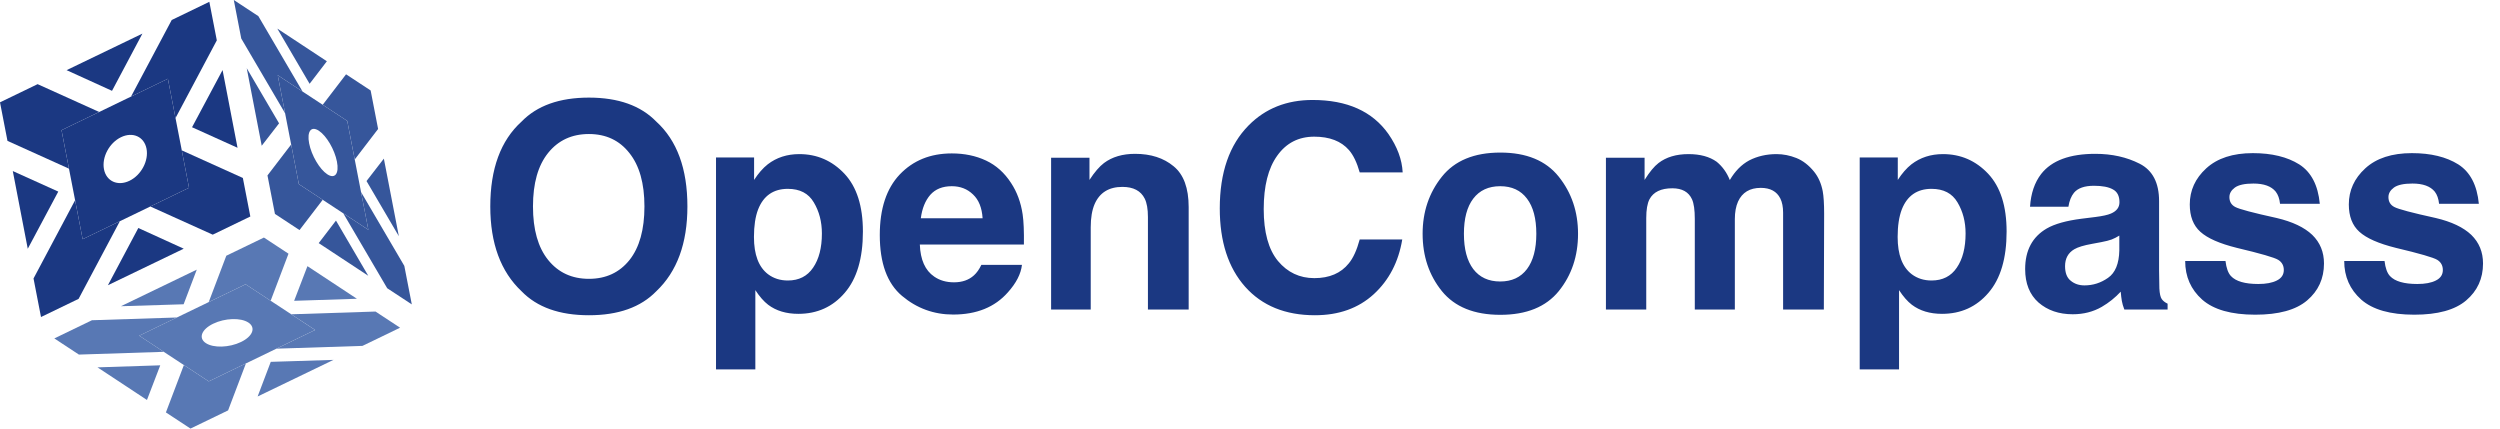
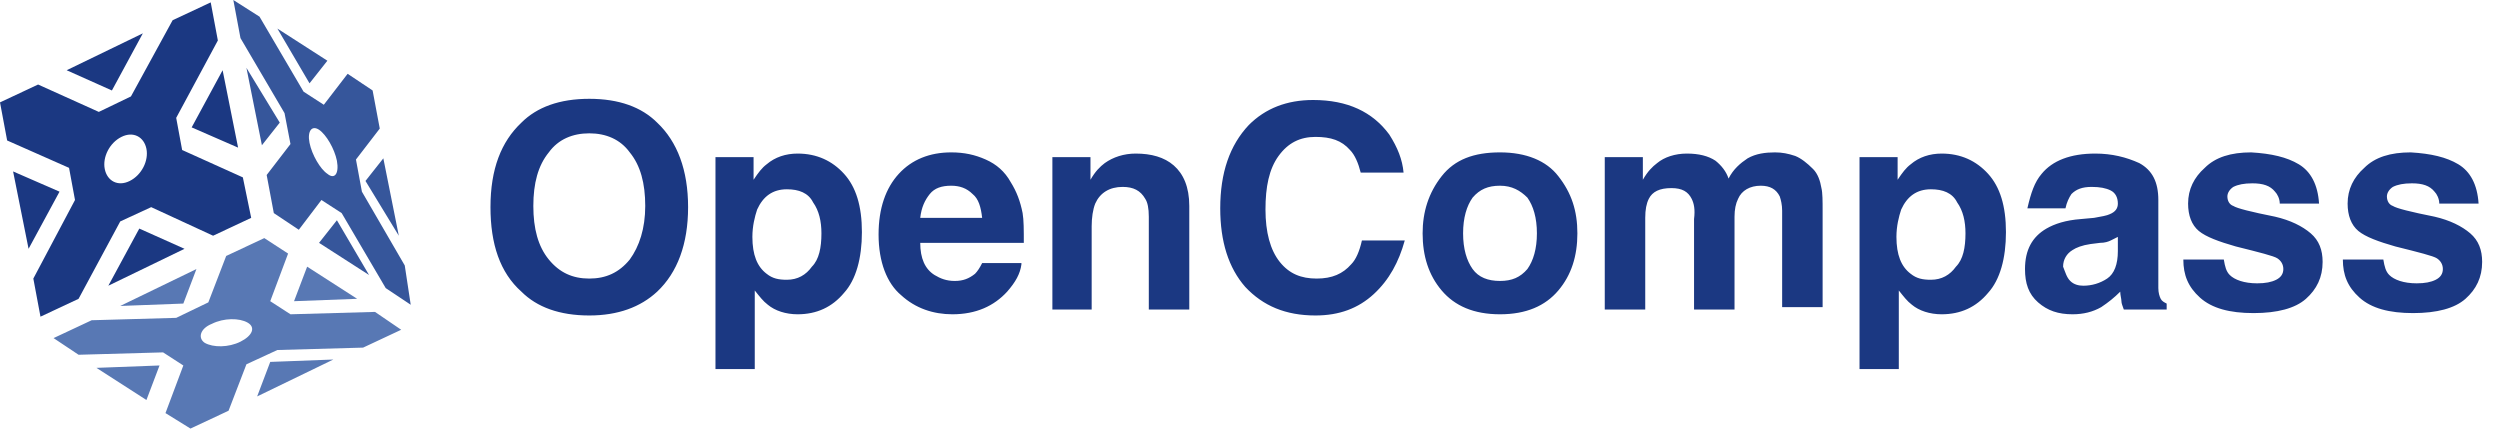
- <svg xmlns="http://www.w3.org/2000/svg" width="210" height="36" viewBox="0 0 210 36" fill="none">
-   <path d="M31.134 7.599L29.069 6.242L27.108 8.802L29.169 10.157L29.797 13.396L31.761 10.833L31.134 7.599Z" fill="#36569B" />
-   <path d="M32.244 13.325L30.787 15.208L33.503 19.84L32.244 13.325Z" fill="#36569B" />
-   <path d="M21.703 1.357L19.638 0L20.265 3.234L23.95 9.518L23.33 6.319L25.417 7.691L21.703 1.357Z" fill="#36569B" />
-   <path d="M23.294 2.403L26.007 7.039L27.457 5.146L23.294 2.403Z" fill="#36569B" />
-   <path d="M24.458 12.137L22.468 14.736L23.095 17.969L25.159 19.326L27.107 16.784L25.103 15.466L24.458 12.137Z" fill="#36569B" />
-   <path d="M20.725 5.728L21.984 12.243L23.442 10.361L20.725 5.728Z" fill="#36569B" />
-   <path d="M30.328 16.134L30.943 19.305L28.837 17.921L32.525 24.211L34.591 25.568L33.963 22.334L30.328 16.134Z" fill="#36569B" />
-   <path d="M28.222 18.528L26.771 20.422L30.934 23.165L28.222 18.528Z" fill="#36569B" />
-   <path d="M27.49 14.639C26.845 14.215 26.163 13.052 25.967 12.042C25.771 11.032 26.135 10.556 26.781 10.98C27.426 11.404 28.108 12.567 28.304 13.577C28.5 14.587 28.136 15.063 27.49 14.639ZM29.169 10.157L27.108 8.802L25.416 7.691L23.329 6.319L23.949 9.518L24.457 12.137L25.103 15.466L27.107 16.783L28.837 17.92L30.943 19.304L30.328 16.134L29.797 13.396L29.169 10.157" fill="#36569B" />
-   <path d="M4.563 28.428L6.628 29.785L13.755 29.553L11.693 28.198L14.857 26.669L7.722 26.9L4.563 28.428Z" fill="#5878B4" />
-   <path d="M10.157 25.723L15.425 25.559L16.529 22.649L10.157 25.723Z" fill="#5878B4" />
-   <path d="M13.936 34.643L16.001 36L19.16 34.473L20.658 30.526L17.533 32.036L15.446 30.664L13.936 34.643Z" fill="#5878B4" />
-   <path d="M12.344 33.597L13.461 30.687L8.19 30.858L12.344 33.597Z" fill="#5878B4" />
-   <path d="M23.217 29.288L30.447 29.054L33.606 27.527L31.542 26.17L24.464 26.4L26.469 27.717L23.217 29.288Z" fill="#5878B4" />
-   <path d="M21.64 33.305L28.012 30.23L22.744 30.395L21.64 33.305Z" fill="#5878B4" />
-   <path d="M17.532 25.376L20.628 23.879L22.734 25.263L24.234 21.311L22.169 19.954L19.01 21.481L17.532 25.376Z" fill="#5878B4" />
-   <path d="M24.708 25.268L29.979 25.096L25.825 22.357L24.708 25.268Z" fill="#5878B4" />
-   <path d="M20.866 27.095C21.511 27.519 21.234 28.249 20.247 28.726C19.26 29.203 17.937 29.247 17.292 28.822C16.646 28.398 16.924 27.668 17.91 27.191C18.897 26.714 20.22 26.671 20.866 27.095ZM11.693 28.198L13.755 29.553L15.446 30.664L17.533 32.036L20.658 30.526L23.217 29.289L26.469 27.717L24.465 26.4L22.734 25.263L20.629 23.879L17.532 25.376L14.857 26.669L11.693 28.198Z" fill="#5878B4" />
-   <path d="M0 8.596L0.628 11.834L5.795 14.168L5.168 10.935L8.331 9.406L3.159 7.069L0 8.596Z" fill="#1B3882" />
-   <path d="M5.594 5.893L9.409 7.63L11.963 2.823L5.594 5.893Z" fill="#1B3882" />
-   <path d="M2.816 23.392L3.444 26.63L6.603 25.103L10.068 18.582L6.943 20.092L6.309 16.819L2.816 23.392Z" fill="#1B3882" />
-   <path d="M2.332 20.897L4.895 16.094L1.074 14.368L2.332 20.897Z" fill="#1B3882" />
-   <path d="M12.627 17.345L17.869 19.712L21.028 18.186L20.4 14.948L15.269 12.631L15.879 15.773L12.627 17.345Z" fill="#1B3882" />
-   <path d="M9.064 23.959L15.433 20.89L11.619 19.152L9.064 23.959Z" fill="#1B3882" />
-   <path d="M11.006 8.113L14.103 6.617L14.743 9.918L18.212 3.39L17.584 0.152L14.425 1.679L11.006 8.113Z" fill="#1B3882" />
-   <path d="M16.132 10.688L19.953 12.414L18.696 5.885L16.132 10.688Z" fill="#1B3882" />
-   <path d="M12.308 12.491C12.504 13.503 11.863 14.709 10.877 15.186C9.89 15.663 8.931 15.23 8.734 14.219C8.538 13.208 9.179 12.001 10.166 11.524C11.153 11.047 12.112 11.48 12.308 12.491ZM5.168 10.935L5.794 14.168L6.309 16.819L6.943 20.092L10.068 18.582L12.627 17.345L15.879 15.773L15.27 12.63L14.743 9.917L14.103 6.616L11.007 8.113L8.332 9.406L5.168 10.935Z" fill="#1B3882" />
-   <path d="M49.469 26.48C47 26.48 45.113 25.809 43.809 24.465C42.059 22.816 41.184 20.441 41.184 17.34C41.184 14.176 42.059 11.801 43.809 10.215C45.113 8.871 47 8.199 49.469 8.199C51.938 8.199 53.824 8.871 55.129 10.215C56.871 11.801 57.742 14.176 57.742 17.34C57.742 20.441 56.871 22.816 55.129 24.465C53.824 25.809 51.938 26.48 49.469 26.48ZM52.879 21.84C53.715 20.785 54.133 19.285 54.133 17.34C54.133 15.402 53.711 13.906 52.867 12.852C52.031 11.789 50.898 11.258 49.469 11.258C48.039 11.258 46.898 11.785 46.047 12.84C45.195 13.895 44.77 15.395 44.77 17.34C44.77 19.285 45.195 20.785 46.047 21.84C46.898 22.895 48.039 23.422 49.469 23.422C50.898 23.422 52.035 22.895 52.879 21.84ZM70.938 14.598C71.969 15.699 72.484 17.316 72.484 19.449C72.484 21.699 71.977 23.414 70.961 24.594C69.953 25.773 68.652 26.363 67.059 26.363C66.043 26.363 65.199 26.109 64.527 25.602C64.16 25.32 63.801 24.91 63.449 24.371V31.027H60.145V13.227H63.344V15.113C63.703 14.559 64.086 14.121 64.492 13.801C65.234 13.23 66.117 12.945 67.141 12.945C68.633 12.945 69.898 13.496 70.938 14.598ZM69.039 19.613C69.039 18.629 68.812 17.758 68.359 17C67.914 16.242 67.188 15.863 66.18 15.863C64.969 15.863 64.137 16.438 63.684 17.586C63.449 18.195 63.332 18.969 63.332 19.906C63.332 21.391 63.727 22.434 64.516 23.035C64.984 23.387 65.539 23.562 66.18 23.562C67.109 23.562 67.816 23.203 68.301 22.484C68.793 21.766 69.039 20.809 69.039 19.613ZM85.844 22.25C85.758 23.008 85.363 23.777 84.66 24.559C83.566 25.801 82.035 26.422 80.066 26.422C78.441 26.422 77.008 25.898 75.766 24.852C74.523 23.805 73.902 22.102 73.902 19.742C73.902 17.531 74.461 15.836 75.578 14.656C76.703 13.477 78.16 12.887 79.949 12.887C81.012 12.887 81.969 13.086 82.82 13.484C83.672 13.883 84.375 14.512 84.93 15.371C85.43 16.129 85.754 17.008 85.902 18.008C85.988 18.594 86.023 19.438 86.008 20.539H77.266C77.312 21.82 77.715 22.719 78.473 23.234C78.934 23.555 79.488 23.715 80.137 23.715C80.824 23.715 81.383 23.52 81.812 23.129C82.047 22.918 82.254 22.625 82.434 22.25H85.844ZM82.539 18.336C82.484 17.453 82.215 16.785 81.731 16.332C81.254 15.871 80.66 15.641 79.949 15.641C79.176 15.641 78.574 15.883 78.144 16.367C77.723 16.852 77.457 17.508 77.348 18.336H82.539ZM94.281 15.699C93.148 15.699 92.371 16.18 91.949 17.141C91.731 17.648 91.621 18.297 91.621 19.086V26H88.293V13.25H91.516V15.113C91.945 14.457 92.352 13.984 92.734 13.695C93.422 13.18 94.293 12.922 95.348 12.922C96.668 12.922 97.746 13.27 98.582 13.965C99.426 14.652 99.848 15.797 99.848 17.398V26H96.426V18.23C96.426 17.559 96.336 17.043 96.156 16.684C95.828 16.027 95.203 15.699 94.281 15.699ZM115.398 24.711C114.109 25.891 112.461 26.48 110.453 26.48C107.969 26.48 106.016 25.684 104.594 24.09C103.172 22.488 102.461 20.293 102.461 17.504C102.461 14.488 103.27 12.164 104.887 10.531C106.293 9.109 108.082 8.398 110.254 8.398C113.16 8.398 115.285 9.352 116.629 11.258C117.371 12.328 117.77 13.402 117.824 14.48H114.215C113.98 13.652 113.68 13.027 113.312 12.605C112.656 11.855 111.684 11.48 110.395 11.48C109.082 11.48 108.047 12.012 107.289 13.074C106.531 14.129 106.152 15.625 106.152 17.562C106.152 19.5 106.551 20.953 107.348 21.922C108.152 22.883 109.172 23.363 110.406 23.363C111.672 23.363 112.637 22.949 113.301 22.121C113.668 21.676 113.973 21.008 114.215 20.117H117.789C117.477 22 116.68 23.531 115.398 24.711ZM130.938 14.844C132.016 16.195 132.555 17.793 132.555 19.637C132.555 21.512 132.016 23.117 130.938 24.453C129.859 25.781 128.223 26.445 126.027 26.445C123.832 26.445 122.195 25.781 121.117 24.453C120.039 23.117 119.5 21.512 119.5 19.637C119.5 17.793 120.039 16.195 121.117 14.844C122.195 13.492 123.832 12.816 126.027 12.816C128.223 12.816 129.859 13.492 130.938 14.844ZM126.016 15.641C125.039 15.641 124.285 15.988 123.754 16.684C123.23 17.371 122.969 18.355 122.969 19.637C122.969 20.918 123.23 21.906 123.754 22.602C124.285 23.297 125.039 23.645 126.016 23.645C126.992 23.645 127.742 23.297 128.266 22.602C128.789 21.906 129.051 20.918 129.051 19.637C129.051 18.355 128.789 17.371 128.266 16.684C127.742 15.988 126.992 15.641 126.016 15.641ZM142.129 16.742C141.848 16.125 141.297 15.816 140.477 15.816C139.523 15.816 138.883 16.125 138.555 16.742C138.375 17.094 138.285 17.617 138.285 18.312V26H134.898V13.25H138.145V15.113C138.559 14.449 138.949 13.977 139.316 13.695C139.965 13.195 140.805 12.945 141.836 12.945C142.812 12.945 143.602 13.16 144.203 13.59C144.688 13.988 145.055 14.5 145.305 15.125C145.742 14.375 146.285 13.824 146.934 13.473C147.621 13.121 148.387 12.945 149.23 12.945C149.793 12.945 150.348 13.055 150.895 13.273C151.441 13.492 151.938 13.875 152.383 14.422C152.742 14.867 152.984 15.414 153.109 16.062C153.188 16.492 153.227 17.121 153.227 17.949L153.203 26H149.781V17.867C149.781 17.383 149.703 16.984 149.547 16.672C149.25 16.078 148.703 15.781 147.906 15.781C146.984 15.781 146.348 16.164 145.996 16.93C145.816 17.336 145.727 17.824 145.727 18.395V26H142.363V18.395C142.363 17.637 142.285 17.086 142.129 16.742ZM167.008 14.598C168.039 15.699 168.555 17.316 168.555 19.449C168.555 21.699 168.047 23.414 167.031 24.594C166.023 25.773 164.723 26.363 163.129 26.363C162.113 26.363 161.27 26.109 160.598 25.602C160.23 25.32 159.871 24.91 159.52 24.371V31.027H156.215V13.227H159.414V15.113C159.773 14.559 160.156 14.121 160.562 13.801C161.305 13.23 162.188 12.945 163.211 12.945C164.703 12.945 165.969 13.496 167.008 14.598ZM165.109 19.613C165.109 18.629 164.883 17.758 164.43 17C163.984 16.242 163.258 15.863 162.25 15.863C161.039 15.863 160.207 16.438 159.754 17.586C159.52 18.195 159.402 18.969 159.402 19.906C159.402 21.391 159.797 22.434 160.586 23.035C161.055 23.387 161.609 23.562 162.25 23.562C163.18 23.562 163.887 23.203 164.371 22.484C164.863 21.766 165.109 20.809 165.109 19.613ZM171.461 14.609C172.344 13.484 173.859 12.922 176.008 12.922C177.406 12.922 178.648 13.199 179.734 13.754C180.82 14.309 181.363 15.355 181.363 16.895V22.754C181.363 23.16 181.371 23.652 181.387 24.23C181.41 24.668 181.477 24.965 181.586 25.121C181.695 25.277 181.859 25.406 182.078 25.508V26H178.445C178.344 25.742 178.273 25.5 178.234 25.273C178.195 25.047 178.164 24.789 178.141 24.5C177.68 25 177.148 25.426 176.547 25.777C175.828 26.191 175.016 26.398 174.109 26.398C172.953 26.398 171.996 26.07 171.238 25.414C170.488 24.75 170.113 23.812 170.113 22.602C170.113 21.031 170.719 19.895 171.93 19.191C172.594 18.809 173.57 18.535 174.859 18.371L175.996 18.23C176.613 18.152 177.055 18.055 177.32 17.938C177.797 17.734 178.035 17.418 178.035 16.988C178.035 16.465 177.852 16.105 177.484 15.91C177.125 15.707 176.594 15.605 175.891 15.605C175.102 15.605 174.543 15.801 174.215 16.191C173.98 16.48 173.824 16.871 173.746 17.363H170.523C170.594 16.246 170.906 15.328 171.461 14.609ZM173.945 23.586C174.258 23.844 174.641 23.973 175.094 23.973C175.812 23.973 176.473 23.762 177.074 23.34C177.684 22.918 178 22.148 178.023 21.031V19.789C177.812 19.922 177.598 20.031 177.379 20.117C177.168 20.195 176.875 20.27 176.5 20.34L175.75 20.48C175.047 20.605 174.543 20.758 174.238 20.938C173.723 21.242 173.465 21.715 173.465 22.355C173.465 22.926 173.625 23.336 173.945 23.586ZM193.141 13.812C194.141 14.453 194.715 15.555 194.863 17.117H191.523C191.477 16.688 191.355 16.348 191.16 16.098C190.793 15.645 190.168 15.418 189.285 15.418C188.559 15.418 188.039 15.531 187.727 15.758C187.422 15.984 187.27 16.25 187.27 16.555C187.27 16.938 187.434 17.215 187.762 17.387C188.09 17.566 189.25 17.875 191.242 18.312C192.57 18.625 193.566 19.098 194.23 19.73C194.887 20.371 195.215 21.172 195.215 22.133C195.215 23.398 194.742 24.434 193.797 25.238C192.859 26.035 191.406 26.434 189.438 26.434C187.43 26.434 185.945 26.012 184.984 25.168C184.031 24.316 183.555 23.234 183.555 21.922H186.941C187.012 22.516 187.164 22.938 187.398 23.188C187.812 23.633 188.578 23.855 189.695 23.855C190.352 23.855 190.871 23.758 191.254 23.562C191.645 23.367 191.84 23.074 191.84 22.684C191.84 22.309 191.684 22.023 191.371 21.828C191.059 21.633 189.898 21.297 187.891 20.82C186.445 20.461 185.426 20.012 184.832 19.473C184.238 18.941 183.941 18.176 183.941 17.176C183.941 15.996 184.402 14.984 185.324 14.141C186.254 13.289 187.559 12.863 189.238 12.863C190.832 12.863 192.133 13.18 193.141 13.812ZM206.5 13.812C207.5 14.453 208.074 15.555 208.223 17.117H204.883C204.836 16.688 204.715 16.348 204.52 16.098C204.152 15.645 203.527 15.418 202.645 15.418C201.918 15.418 201.398 15.531 201.086 15.758C200.781 15.984 200.629 16.25 200.629 16.555C200.629 16.938 200.793 17.215 201.121 17.387C201.449 17.566 202.609 17.875 204.602 18.312C205.93 18.625 206.926 19.098 207.59 19.73C208.246 20.371 208.574 21.172 208.574 22.133C208.574 23.398 208.102 24.434 207.156 25.238C206.219 26.035 204.766 26.434 202.797 26.434C200.789 26.434 199.305 26.012 198.344 25.168C197.391 24.316 196.914 23.234 196.914 21.922H200.301C200.371 22.516 200.523 22.938 200.758 23.188C201.172 23.633 201.938 23.855 203.055 23.855C203.711 23.855 204.23 23.758 204.613 23.562C205.004 23.367 205.199 23.074 205.199 22.684C205.199 22.309 205.043 22.023 204.73 21.828C204.418 21.633 203.258 21.297 201.25 20.82C199.805 20.461 198.785 20.012 198.191 19.473C197.598 18.941 197.301 18.176 197.301 17.176C197.301 15.996 197.762 14.984 198.684 14.141C199.613 13.289 200.918 12.863 202.598 12.863C204.191 12.863 205.492 13.18 206.5 13.812Z" fill="#1B3882" />
+ <svg xmlns="http://www.w3.org/2000/svg" version="1.1" id="图层_1" x="0px" y="0px" viewBox="0 0 210 36" style="enable-background:new 0 0 210 36;" xml:space="preserve">
+   <style type="text/css">
+ 	.st0{fill:#5878B4;}
+ 	.st1{fill:#36569B;}
+ 	.st2{fill:#1B3882;}
+ </style>
+   <g id="_x33_">
+     <g>
+       <path class="st0" d="M16.5,22.6l-6.4,3.1l5.3-0.2L16.5,22.6z M12.3,33.6l1.1-2.9l-5.3,0.2L12.3,33.6z M21.6,33.3l6.4-3.1l-5.3,0.2    L21.6,33.3z M25.8,22.4l-1.1,2.9l5.3-0.2L25.8,22.4z M31.5,26.2l-7.1,0.2l-1.7-1.1l1.5-4L22.2,20L19,21.5l-1.5,3.9l-2.7,1.3    l-7.1,0.2l-3.2,1.5l2.1,1.4l7.1-0.2l0,0l1.7,1.1l-1.5,4L16,36l3.2-1.5l1.5-3.9l0,0l2.6-1.2l0,0l7.2-0.2l3.2-1.5L31.5,26.2z     M20.2,28.7c-1,0.5-2.3,0.5-3,0.1c-0.6-0.4-0.4-1.2,0.6-1.6c1-0.5,2.3-0.5,3-0.1C21.5,27.5,21.2,28.2,20.2,28.7z" />
+     </g>
+   </g>
+   <g id="_x32_">
+     <g>
+       <path class="st1" d="M33.5,19.8l-1.3-6.5l-1.5,1.9L33.5,19.8z M27.5,5.1l-4.2-2.7L26,7L27.5,5.1z M20.7,5.7l1.3,6.5l1.5-1.9    L20.7,5.7z M26.8,20.4l4.2,2.7l-2.7-4.6L26.8,20.4z M34,22.3l-3.6-6.2l0,0l-0.5-2.7l2-2.6l-0.6-3.2l-2.1-1.4l-2,2.6l-1.7-1.1    l-3.7-6.3L19.6,0l0.6,3.2l3.7,6.3l0,0l0.5,2.6l0,0l-2,2.6l0.6,3.2l2.1,1.4l1.9-2.5l1.7,1.1l3.7,6.3l2.1,1.4L34,22.3z M27.5,14.6    c-0.6-0.4-1.3-1.6-1.5-2.6c-0.2-1,0.2-1.5,0.8-1.1c0.6,0.4,1.3,1.6,1.5,2.6C28.5,14.6,28.1,15.1,27.5,14.6z" />
+     </g>
+   </g>
+   <g id="_x31_">
+     <g>
+       <path class="st2" d="M12,2.8L5.6,5.9l3.8,1.7L12,2.8z M1.1,14.4l1.3,6.5l2.6-4.8L1.1,14.4z M9.1,24l6.4-3.1l-3.8-1.7L9.1,24z     M20,12.4l-1.3-6.5l-2.6,4.8L20,12.4z M20.4,14.9l-5.1-2.3l0,0l-0.5-2.7l3.5-6.5l-0.6-3.2l-3.2,1.5L11,8.1L8.3,9.4l0,0L3.2,7.1    L0,8.6l0.6,3.2l5.2,2.3l0.5,2.7v0l-3.5,6.6l0.6,3.2l3.2-1.5l3.5-6.5l2.6-1.2l0,0l5.2,2.4l3.2-1.5L20.4,14.9z M10.9,15.2    c-1,0.5-1.9,0-2.1-1c-0.2-1,0.4-2.2,1.4-2.7c1-0.5,1.9,0,2.1,1C12.5,13.5,11.9,14.7,10.9,15.2z" />
+     </g>
+   </g>
+   <path id="字" class="st2" d="M49.5,26.5c-2.5,0-4.4-0.7-5.7-2c-1.8-1.6-2.6-4-2.6-7.1c0-3.2,0.9-5.5,2.6-7.1c1.3-1.3,3.2-2,5.7-2  c2.5,0,4.4,0.7,5.7,2c1.7,1.6,2.6,4,2.6,7.1c0,3.1-0.9,5.5-2.6,7.1C53.8,25.8,51.9,26.5,49.5,26.5z M52.9,21.8  c0.8-1.1,1.3-2.6,1.3-4.5c0-1.9-0.4-3.4-1.3-4.5c-0.8-1.1-2-1.6-3.4-1.6c-1.4,0-2.6,0.5-3.4,1.6c-0.9,1.1-1.3,2.6-1.3,4.5  c0,1.9,0.4,3.4,1.3,4.5c0.9,1.1,2,1.6,3.4,1.6C50.9,23.4,52,22.9,52.9,21.8z M70.9,14.6c1,1.1,1.5,2.7,1.5,4.9c0,2.2-0.5,4-1.5,5.1  c-1,1.2-2.3,1.8-3.9,1.8c-1,0-1.9-0.3-2.5-0.8c-0.4-0.3-0.7-0.7-1.1-1.2V31h-3.3V13.2h3.2v1.9c0.4-0.6,0.7-1,1.1-1.3  c0.7-0.6,1.6-0.9,2.6-0.9C68.6,12.9,69.9,13.5,70.9,14.6z M69,19.6c0-1-0.2-1.9-0.7-2.6c-0.4-0.8-1.2-1.1-2.2-1.1  c-1.2,0-2,0.6-2.5,1.7c-0.2,0.6-0.4,1.4-0.4,2.3c0,1.5,0.4,2.5,1.2,3.1c0.5,0.4,1,0.5,1.7,0.5c0.9,0,1.6-0.4,2.1-1.1  C68.8,21.8,69,20.8,69,19.6z M85.8,22.2c-0.1,0.8-0.5,1.5-1.2,2.3c-1.1,1.2-2.6,1.9-4.6,1.9c-1.6,0-3.1-0.5-4.3-1.6  c-1.2-1-1.9-2.8-1.9-5.1c0-2.2,0.6-3.9,1.7-5.1c1.1-1.2,2.6-1.8,4.4-1.8c1.1,0,2,0.2,2.9,0.6c0.9,0.4,1.6,1,2.1,1.9  c0.5,0.8,0.8,1.6,1,2.6c0.1,0.6,0.1,1.4,0.1,2.5h-8.7c0,1.3,0.4,2.2,1.2,2.7c0.5,0.3,1,0.5,1.7,0.5c0.7,0,1.2-0.2,1.7-0.6  c0.2-0.2,0.4-0.5,0.6-0.9H85.8z M82.5,18.3c-0.1-0.9-0.3-1.6-0.8-2c-0.5-0.5-1.1-0.7-1.8-0.7c-0.8,0-1.4,0.2-1.8,0.7  c-0.4,0.5-0.7,1.1-0.8,2H82.5z M94.3,15.7c-1.1,0-1.9,0.5-2.3,1.4c-0.2,0.5-0.3,1.2-0.3,1.9V26h-3.3V13.2h3.2v1.9  c0.4-0.7,0.8-1.1,1.2-1.4c0.7-0.5,1.6-0.8,2.6-0.8c1.3,0,2.4,0.3,3.2,1c0.8,0.7,1.3,1.8,1.3,3.4V26h-3.4v-7.8c0-0.7-0.1-1.2-0.3-1.5  C95.8,16,95.2,15.7,94.3,15.7z M115.4,24.7c-1.3,1.2-2.9,1.8-4.9,1.8c-2.5,0-4.4-0.8-5.9-2.4c-1.4-1.6-2.1-3.8-2.1-6.6  c0-3,0.8-5.3,2.4-7c1.4-1.4,3.2-2.1,5.4-2.1c2.9,0,5,1,6.4,2.9c0.7,1.1,1.1,2.1,1.2,3.2h-3.6c-0.2-0.8-0.5-1.5-0.9-1.9  c-0.7-0.8-1.6-1.1-2.9-1.1c-1.3,0-2.3,0.5-3.1,1.6c-0.8,1.1-1.1,2.6-1.1,4.5s0.4,3.4,1.2,4.4c0.8,1,1.8,1.4,3.1,1.4  c1.3,0,2.2-0.4,2.9-1.2c0.4-0.4,0.7-1.1,0.9-2h3.6C117.5,22,116.7,23.5,115.4,24.7z M130.9,14.8c1.1,1.4,1.6,2.9,1.6,4.8  c0,1.9-0.5,3.5-1.6,4.8c-1.1,1.3-2.7,2-4.9,2c-2.2,0-3.8-0.7-4.9-2c-1.1-1.3-1.6-2.9-1.6-4.8c0-1.8,0.5-3.4,1.6-4.8  c1.1-1.4,2.7-2,4.9-2C128.2,12.8,129.9,13.5,130.9,14.8z M126,15.6c-1,0-1.7,0.3-2.3,1c-0.5,0.7-0.8,1.7-0.8,3c0,1.3,0.3,2.3,0.8,3  c0.5,0.7,1.3,1,2.3,1c1,0,1.7-0.3,2.3-1c0.5-0.7,0.8-1.7,0.8-3c0-1.3-0.3-2.3-0.8-3C127.7,16,127,15.6,126,15.6z M142.1,16.7  c-0.3-0.6-0.8-0.9-1.7-0.9c-1,0-1.6,0.3-1.9,0.9c-0.2,0.4-0.3,0.9-0.3,1.6V26h-3.4V13.2h3.2v1.9c0.4-0.7,0.8-1.1,1.2-1.4  c0.6-0.5,1.5-0.8,2.5-0.8c1,0,1.8,0.2,2.4,0.6c0.5,0.4,0.9,0.9,1.1,1.5c0.4-0.8,1-1.3,1.6-1.7c0.7-0.4,1.5-0.5,2.3-0.5  c0.6,0,1.1,0.1,1.7,0.3c0.5,0.2,1,0.6,1.5,1.1c0.4,0.4,0.6,1,0.7,1.6c0.1,0.4,0.1,1.1,0.1,1.9l0,8.1h-3.4v-8.1  c0-0.5-0.1-0.9-0.2-1.2c-0.3-0.6-0.8-0.9-1.6-0.9c-0.9,0-1.6,0.4-1.9,1.1c-0.2,0.4-0.3,0.9-0.3,1.5V26h-3.4v-7.6  C142.4,17.6,142.3,17.1,142.1,16.7z M167,14.6c1,1.1,1.5,2.7,1.5,4.9c0,2.2-0.5,4-1.5,5.1c-1,1.2-2.3,1.8-3.9,1.8  c-1,0-1.9-0.3-2.5-0.8c-0.4-0.3-0.7-0.7-1.1-1.2V31h-3.3V13.2h3.2v1.9c0.4-0.6,0.7-1,1.1-1.3c0.7-0.6,1.6-0.9,2.6-0.9  C164.7,12.9,166,13.5,167,14.6z M165.1,19.6c0-1-0.2-1.9-0.7-2.6c-0.4-0.8-1.2-1.1-2.2-1.1c-1.2,0-2,0.6-2.5,1.7  c-0.2,0.6-0.4,1.4-0.4,2.3c0,1.5,0.4,2.5,1.2,3.1c0.5,0.4,1,0.5,1.7,0.5c0.9,0,1.6-0.4,2.1-1.1C164.9,21.8,165.1,20.8,165.1,19.6z   M171.5,14.6c0.9-1.1,2.4-1.7,4.5-1.7c1.4,0,2.6,0.3,3.7,0.8c1.1,0.6,1.6,1.6,1.6,3.1v5.9c0,0.4,0,0.9,0,1.5c0,0.4,0.1,0.7,0.2,0.9  c0.1,0.2,0.3,0.3,0.5,0.4V26h-3.6c-0.1-0.3-0.2-0.5-0.2-0.7c0-0.2-0.1-0.5-0.1-0.8c-0.5,0.5-1,0.9-1.6,1.3c-0.7,0.4-1.5,0.6-2.4,0.6  c-1.2,0-2.1-0.3-2.9-1c-0.8-0.7-1.1-1.6-1.1-2.8c0-1.6,0.6-2.7,1.8-3.4c0.7-0.4,1.6-0.7,2.9-0.8l1.1-0.1c0.6-0.1,1.1-0.2,1.3-0.3  c0.5-0.2,0.7-0.5,0.7-0.9c0-0.5-0.2-0.9-0.6-1.1c-0.4-0.2-0.9-0.3-1.6-0.3c-0.8,0-1.3,0.2-1.7,0.6c-0.2,0.3-0.4,0.7-0.5,1.2h-3.2  C170.6,16.2,170.9,15.3,171.5,14.6z M173.9,23.6c0.3,0.3,0.7,0.4,1.1,0.4c0.7,0,1.4-0.2,2-0.6c0.6-0.4,0.9-1.2,0.9-2.3v-1.2  c-0.2,0.1-0.4,0.2-0.6,0.3c-0.2,0.1-0.5,0.2-0.9,0.2l-0.8,0.1c-0.7,0.1-1.2,0.3-1.5,0.5c-0.5,0.3-0.8,0.8-0.8,1.4  C173.5,22.9,173.6,23.3,173.9,23.6z M193.1,13.8c1,0.6,1.6,1.7,1.7,3.3h-3.3c0-0.4-0.2-0.8-0.4-1c-0.4-0.5-1-0.7-1.9-0.7  c-0.7,0-1.2,0.1-1.6,0.3c-0.3,0.2-0.5,0.5-0.5,0.8c0,0.4,0.2,0.7,0.5,0.8c0.3,0.2,1.5,0.5,3.5,0.9c1.3,0.3,2.3,0.8,3,1.4  c0.7,0.6,1,1.4,1,2.4c0,1.3-0.5,2.3-1.4,3.1c-0.9,0.8-2.4,1.2-4.4,1.2c-2,0-3.5-0.4-4.5-1.3c-1-0.9-1.4-1.9-1.4-3.2h3.4  c0.1,0.6,0.2,1,0.5,1.3c0.4,0.4,1.2,0.7,2.3,0.7c0.7,0,1.2-0.1,1.6-0.3c0.4-0.2,0.6-0.5,0.6-0.9c0-0.4-0.2-0.7-0.5-0.9  c-0.3-0.2-1.5-0.5-3.5-1c-1.4-0.4-2.5-0.8-3.1-1.3c-0.6-0.5-0.9-1.3-0.9-2.3c0-1.2,0.5-2.2,1.4-3c0.9-0.9,2.2-1.3,3.9-1.3  C190.8,12.9,192.1,13.2,193.1,13.8z M206.5,13.8c1,0.6,1.6,1.7,1.7,3.3h-3.3c0-0.4-0.2-0.8-0.4-1c-0.4-0.5-1-0.7-1.9-0.7  c-0.7,0-1.2,0.1-1.6,0.3c-0.3,0.2-0.5,0.5-0.5,0.8c0,0.4,0.2,0.7,0.5,0.8c0.3,0.2,1.5,0.5,3.5,0.9c1.3,0.3,2.3,0.8,3,1.4  c0.7,0.6,1,1.4,1,2.4c0,1.3-0.5,2.3-1.4,3.1c-0.9,0.8-2.4,1.2-4.4,1.2c-2,0-3.5-0.4-4.5-1.3c-1-0.9-1.4-1.9-1.4-3.2h3.4  c0.1,0.6,0.2,1,0.5,1.3c0.4,0.4,1.2,0.7,2.3,0.7c0.7,0,1.2-0.1,1.6-0.3c0.4-0.2,0.6-0.5,0.6-0.9c0-0.4-0.2-0.7-0.5-0.9  c-0.3-0.2-1.5-0.5-3.5-1c-1.4-0.4-2.5-0.8-3.1-1.3c-0.6-0.5-0.9-1.3-0.9-2.3c0-1.2,0.5-2.2,1.4-3c0.9-0.9,2.2-1.3,3.9-1.3  C204.2,12.9,205.5,13.2,206.5,13.8z" />
</svg>
